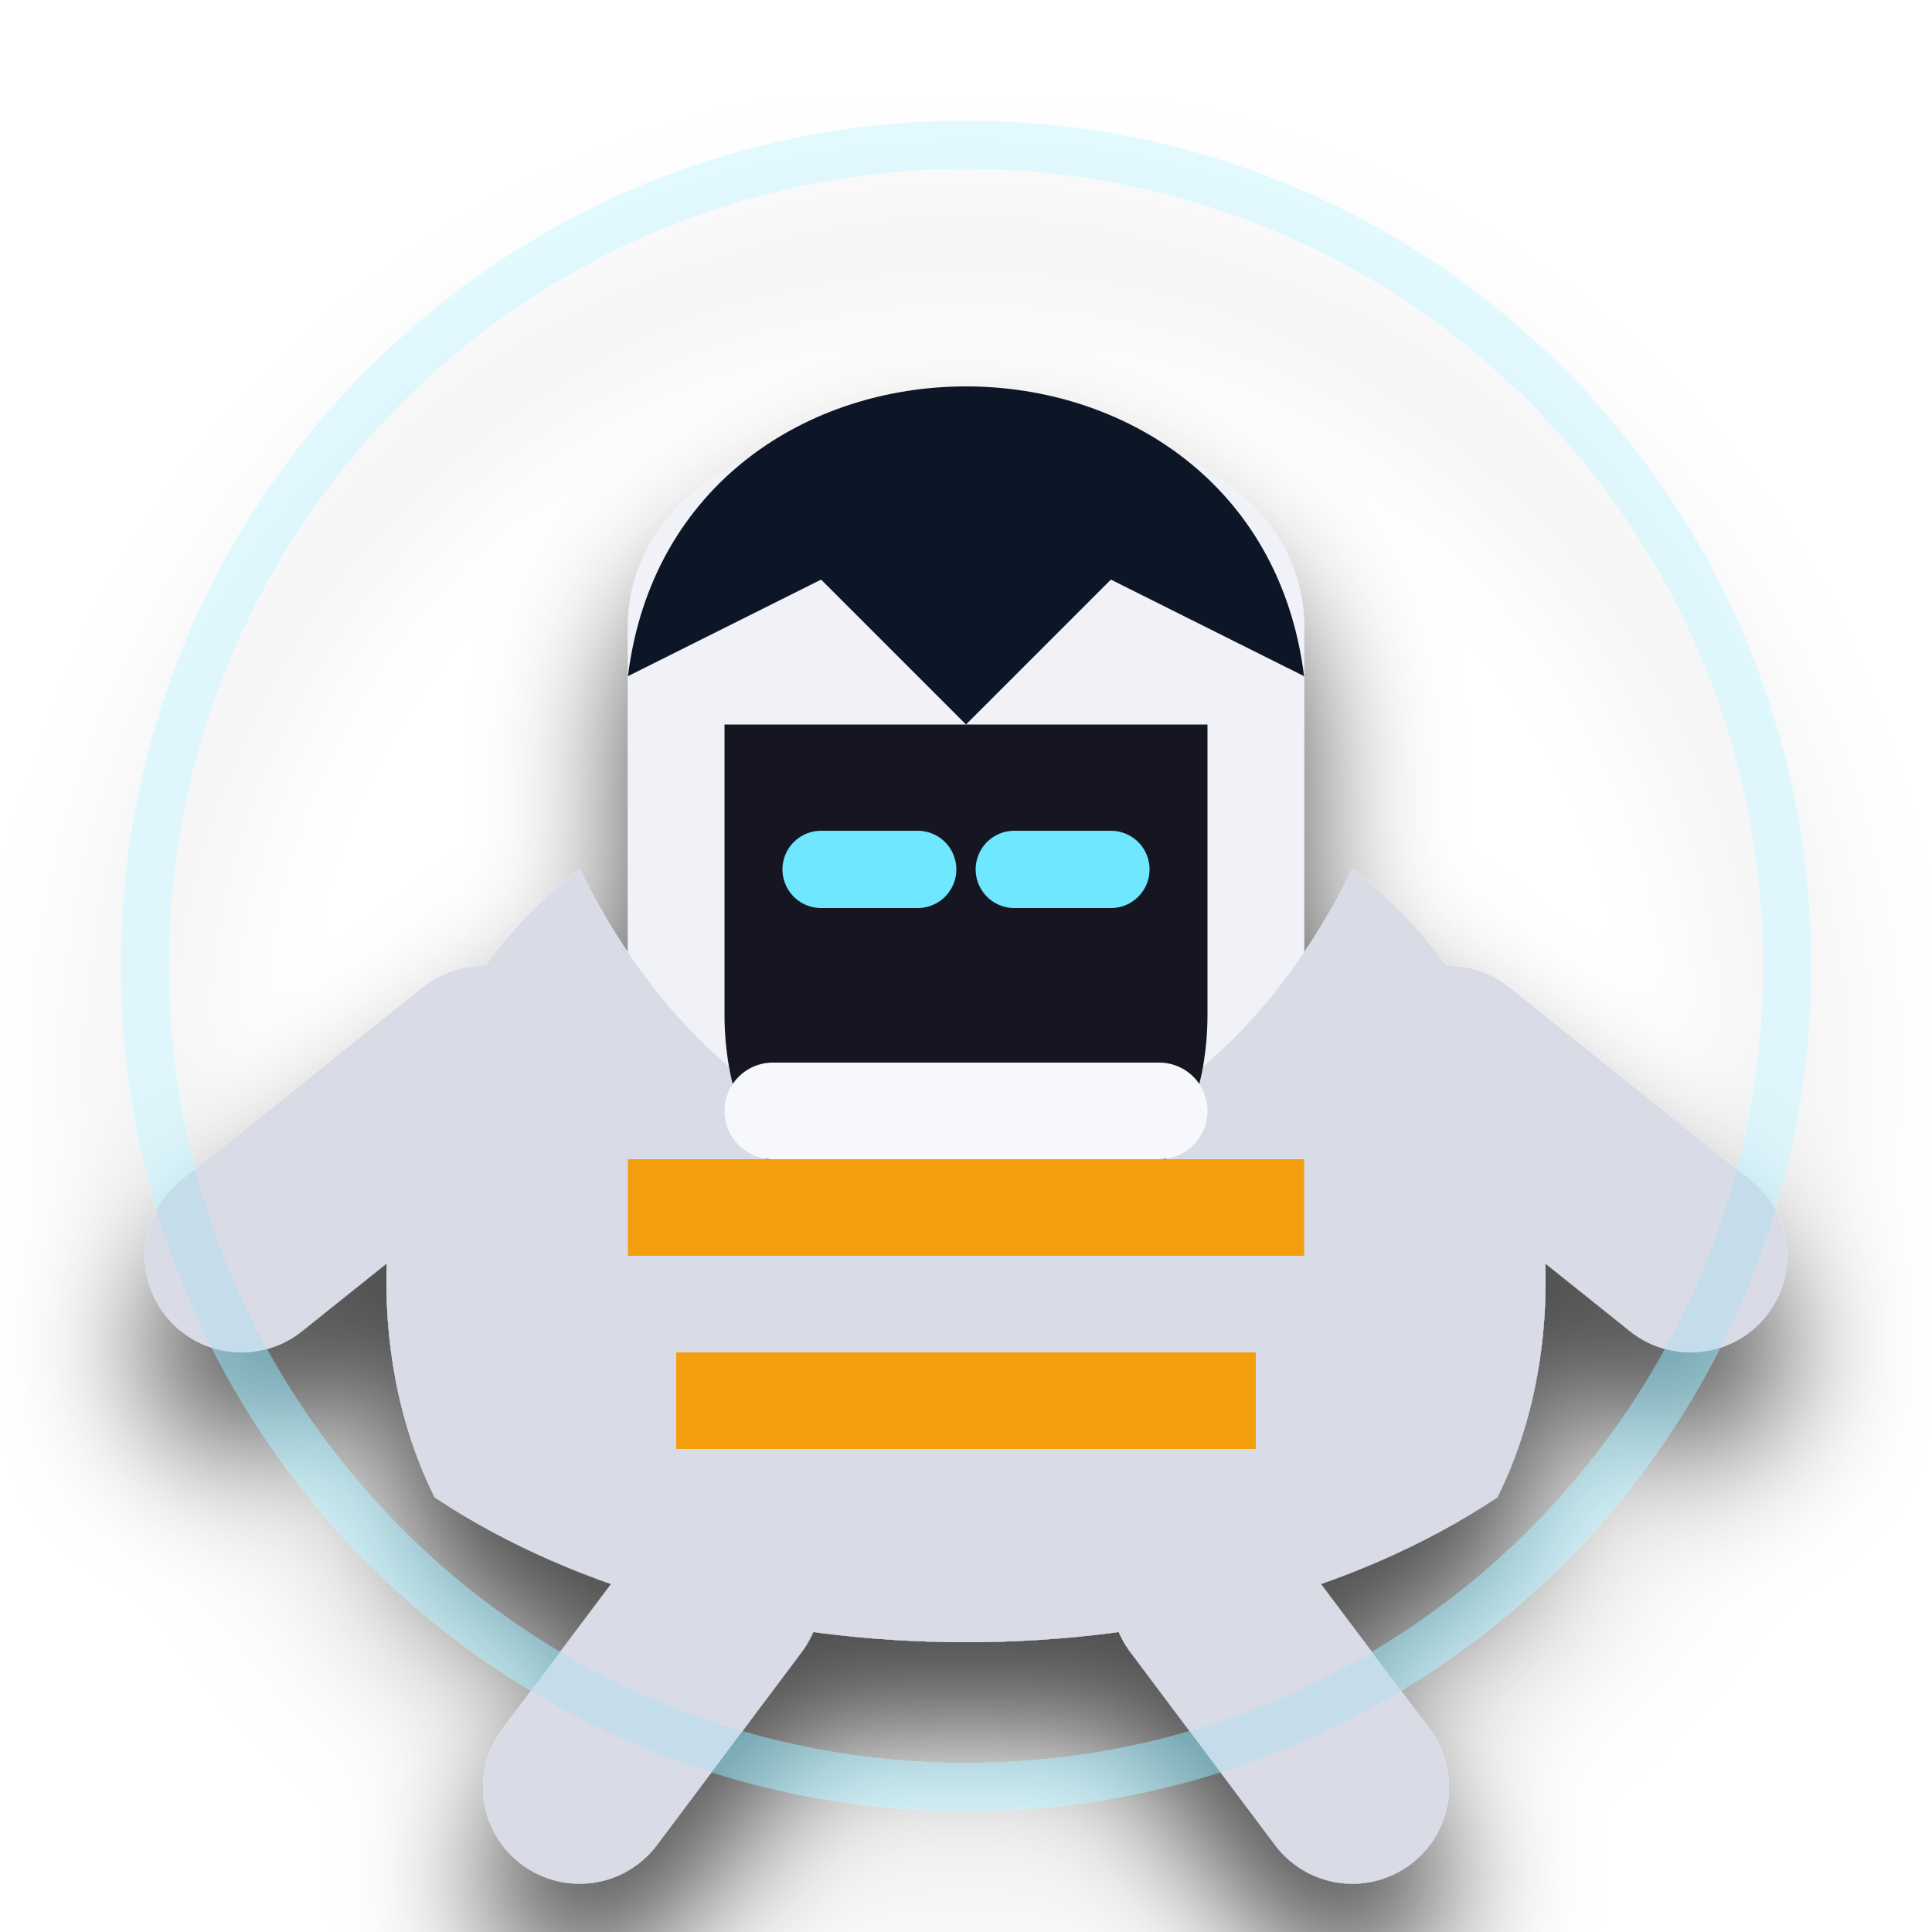
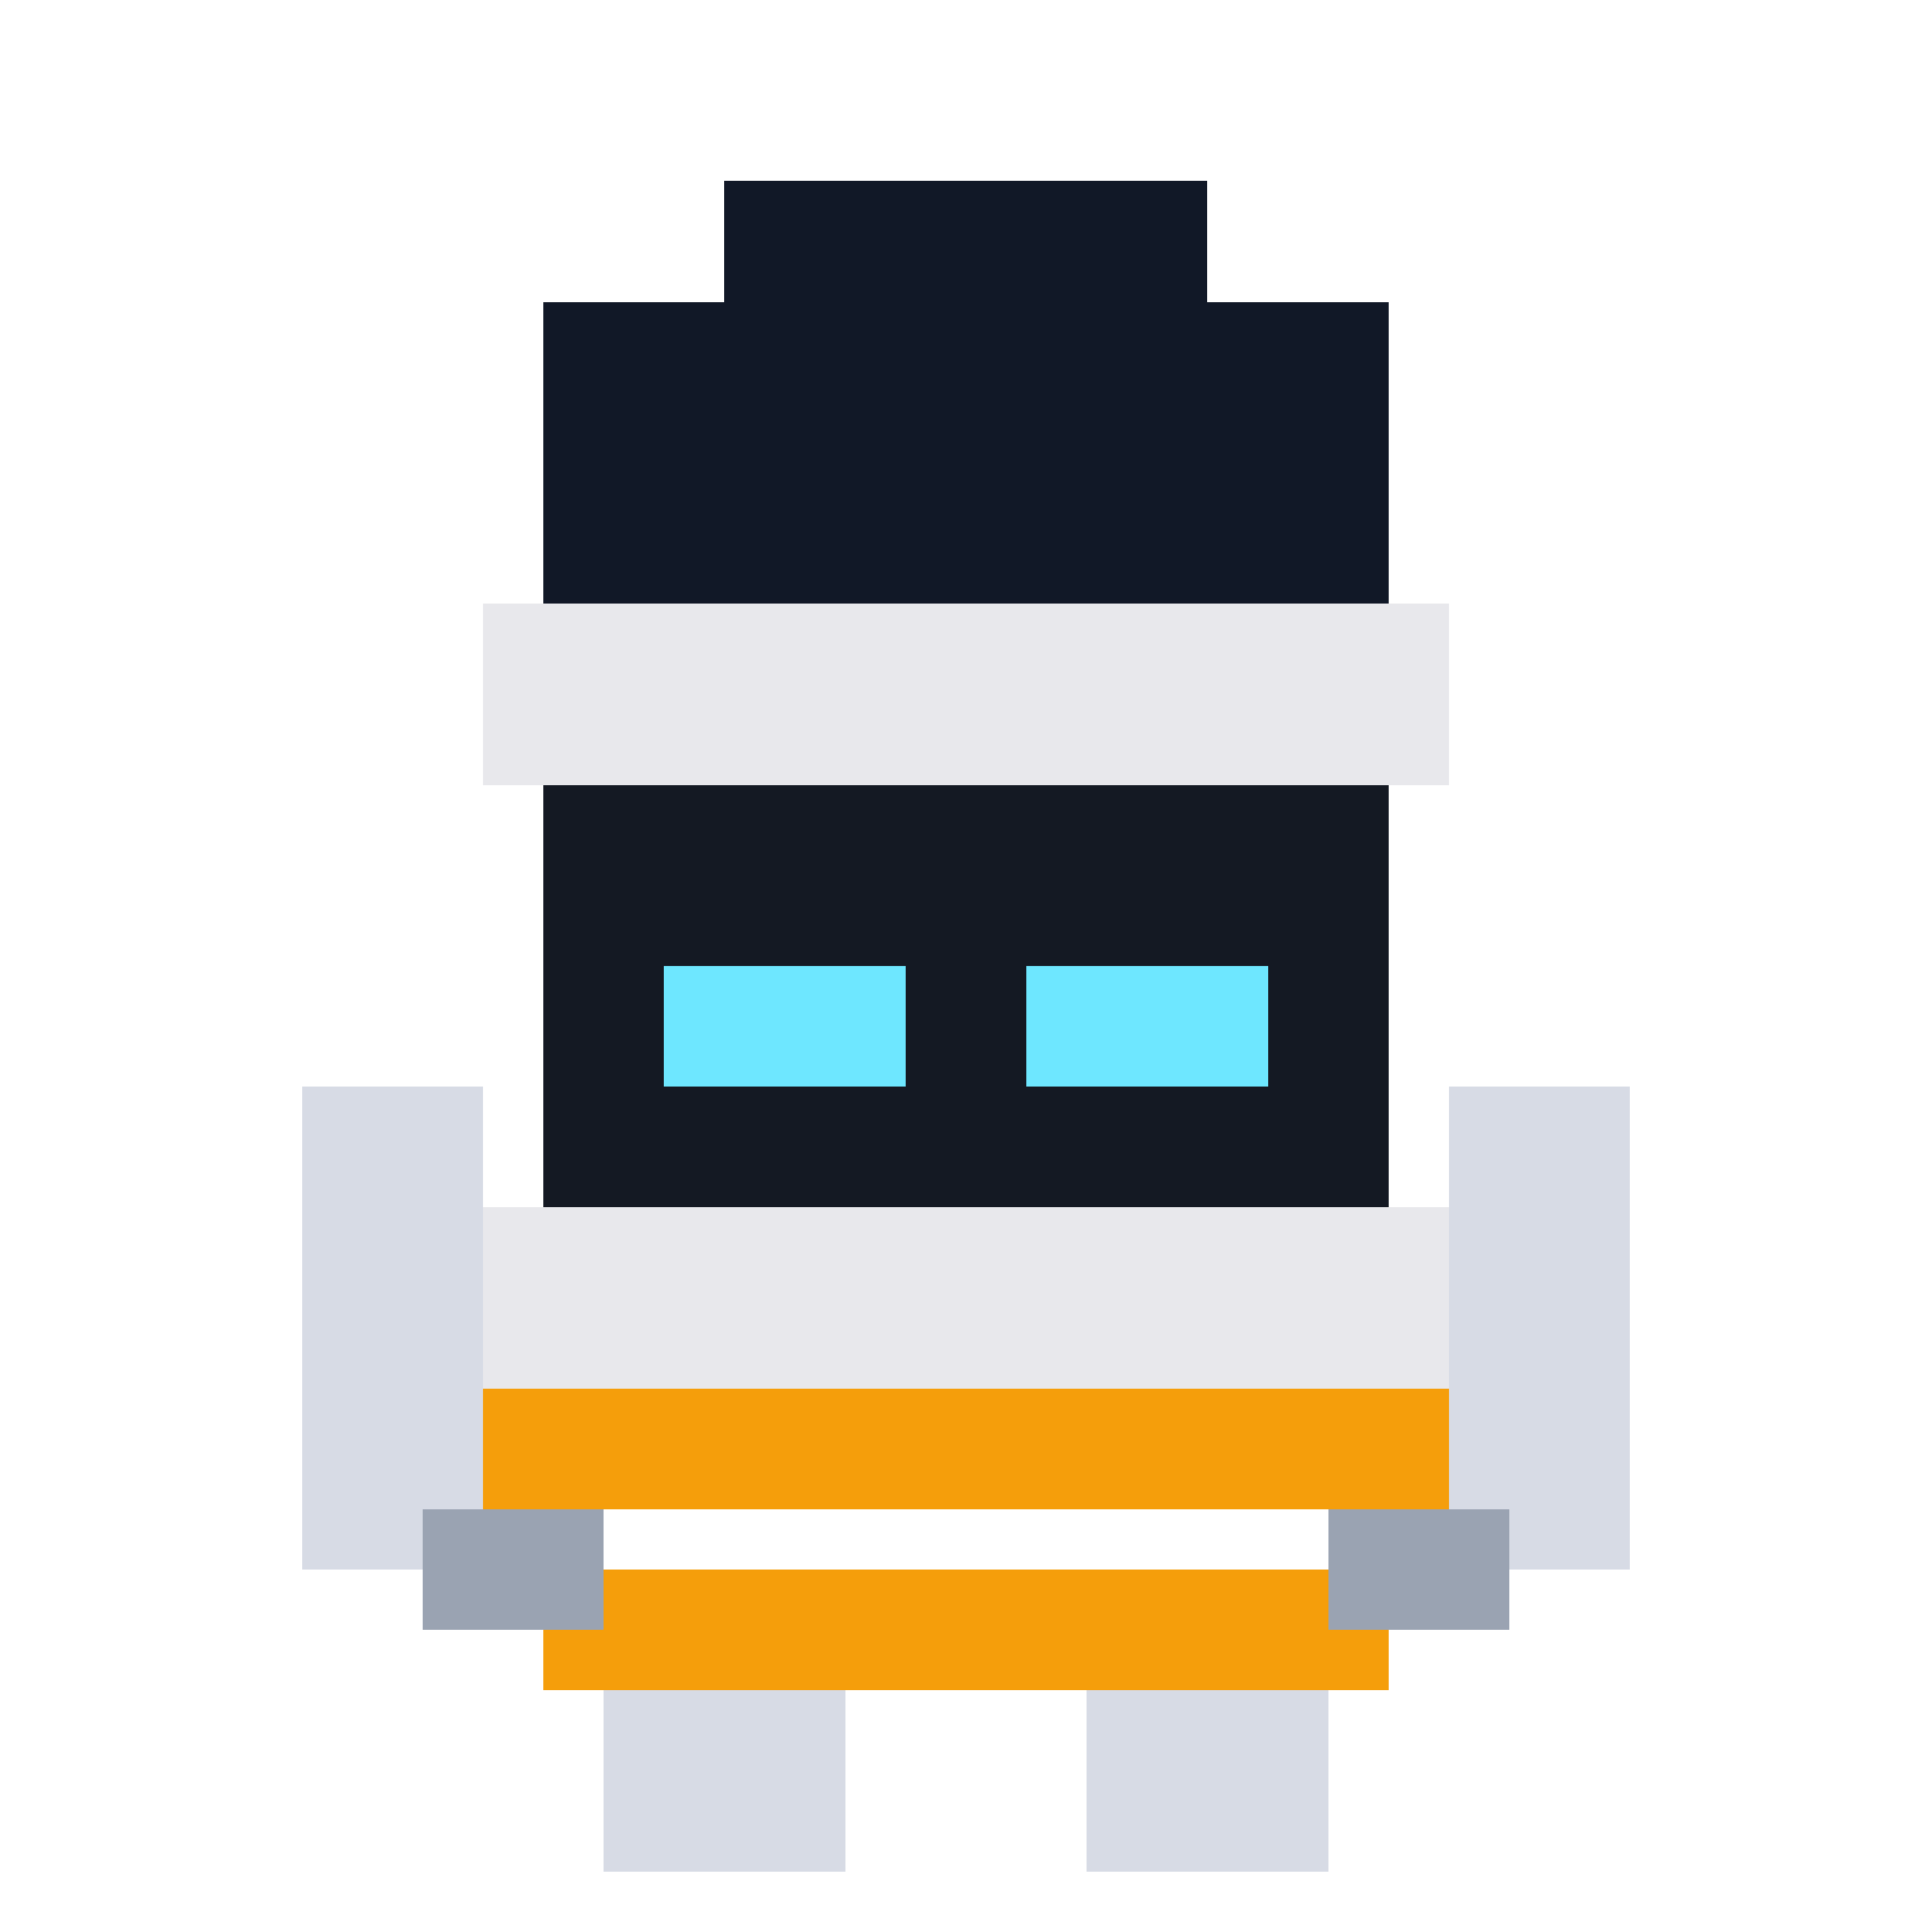
- <svg xmlns="http://www.w3.org/2000/svg" viewBox="0 0 40 40">
-   <defs>
-     <filter id="shadow" x="-40%" y="-40%" width="180%" height="180%">
-       <feDropShadow dx="0" dy="2" stdDeviation="1.4" flood-color="#020307" flood-opacity=".7" />
-     </filter>
-   </defs>
-   <g filter="url(#shadow)">
-     <path d="M13 13c0-6 14-6 14 0v8c0 3-3 5-7 5s-7-2-7-5z" fill="#f0f2f7" />
-     <path d="M12 18c-4 3-5 9-3 13 3 2 7 3 11 3s8-1 11-3c2-4 1-10-3-13-2 4-5 6-8 6s-6-2-8-6z" fill="#d9dce6" />
-     <path d="M13 14c1-8 13-8 14 0l-4-2-3 3-3-3z" fill="#111827" />
-     <path d="M15 15h10v6c0 3-2 5-5 5s-5-2-5-5z" fill="#151923" />
-     <path d="M16 23h8" stroke="#f7f8fb" stroke-width="2" stroke-linecap="round" />
-     <path d="M13 25h14" stroke="#f59e0b" stroke-width="2" />
-     <path d="M14 29h12" stroke="#f59e0b" stroke-width="2" />
-     <path d="M10 22l-5 4M30 22l5 4" stroke="#d9dce6" stroke-width="4" stroke-linecap="round" />
-     <path d="M15 33l-3 4M25 33l3 4" stroke="#d9dce6" stroke-width="4" stroke-linecap="round" />
-     <path d="M17 18h2M21 18h2" stroke="#6ee7ff" stroke-width="1.6" stroke-linecap="round" />
-     <circle cx="20" cy="20" r="17" fill="none" stroke="#6ee7ff" stroke-opacity=".18" stroke-width="1" />
-   </g>
+ <svg xmlns="http://www.w3.org/2000/svg" viewBox="0 0 32 32" shape-rendering="crispEdges">
+   <rect width="32" height="32" fill="none" />
+   <rect x="12" y="3" width="8" height="2" fill="#111827" />
+   <rect x="9" y="5" width="14" height="5" fill="#111827" />
+   <rect x="8" y="10" width="16" height="3" fill="#e8e8ec" />
+   <rect x="9" y="13" width="14" height="7" fill="#141923" />
+   <rect x="11" y="16" width="4" height="2" fill="#6ee7ff" />
+   <rect x="17" y="16" width="4" height="2" fill="#6ee7ff" />
+   <rect x="8" y="20" width="16" height="3" fill="#e8e8ec" />
+   <rect x="8" y="23" width="16" height="2" fill="#f59e0b" />
+   <rect x="9" y="26" width="14" height="2" fill="#f59e0b" />
+   <rect x="5" y="18" width="3" height="8" fill="#d7dbe5" />
+   <rect x="24" y="18" width="3" height="8" fill="#d7dbe5" />
+   <rect x="10" y="28" width="4" height="3" fill="#d7dbe5" />
+   <rect x="18" y="28" width="4" height="3" fill="#d7dbe5" />
+   <rect x="7" y="25" width="3" height="2" fill="#9aa3b2" />
+   <rect x="22" y="25" width="3" height="2" fill="#9aa3b2" />
</svg>
